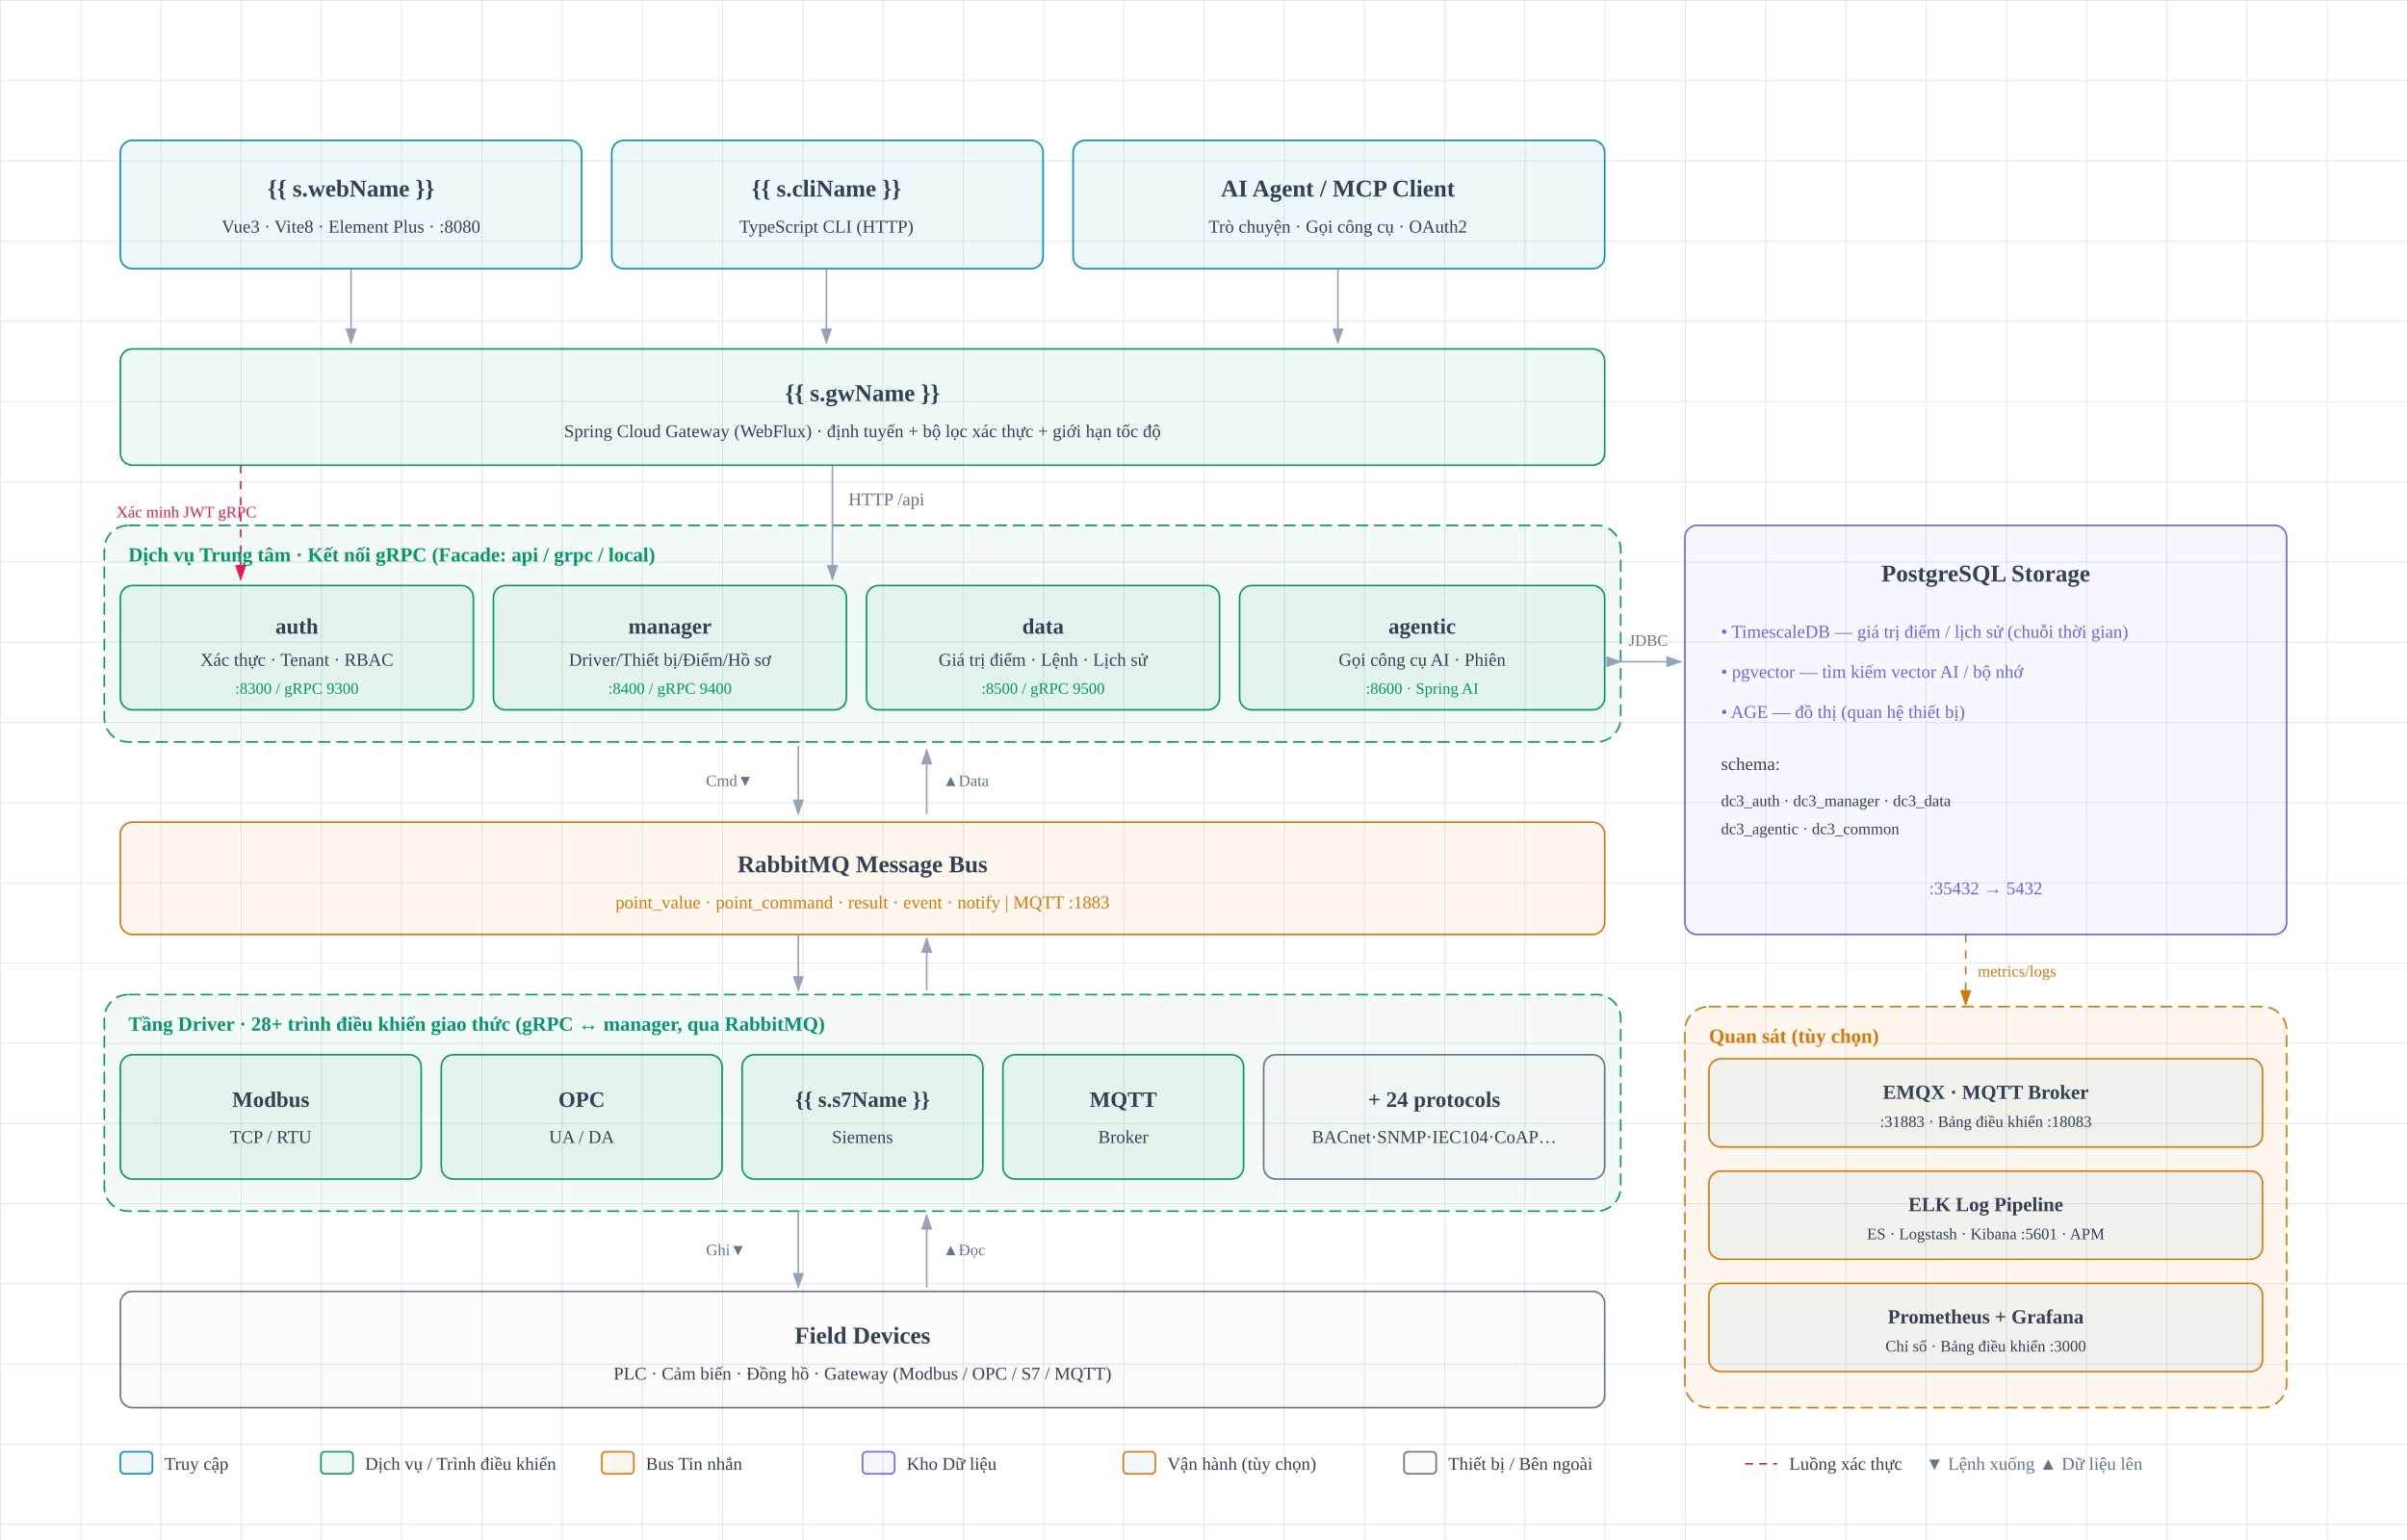
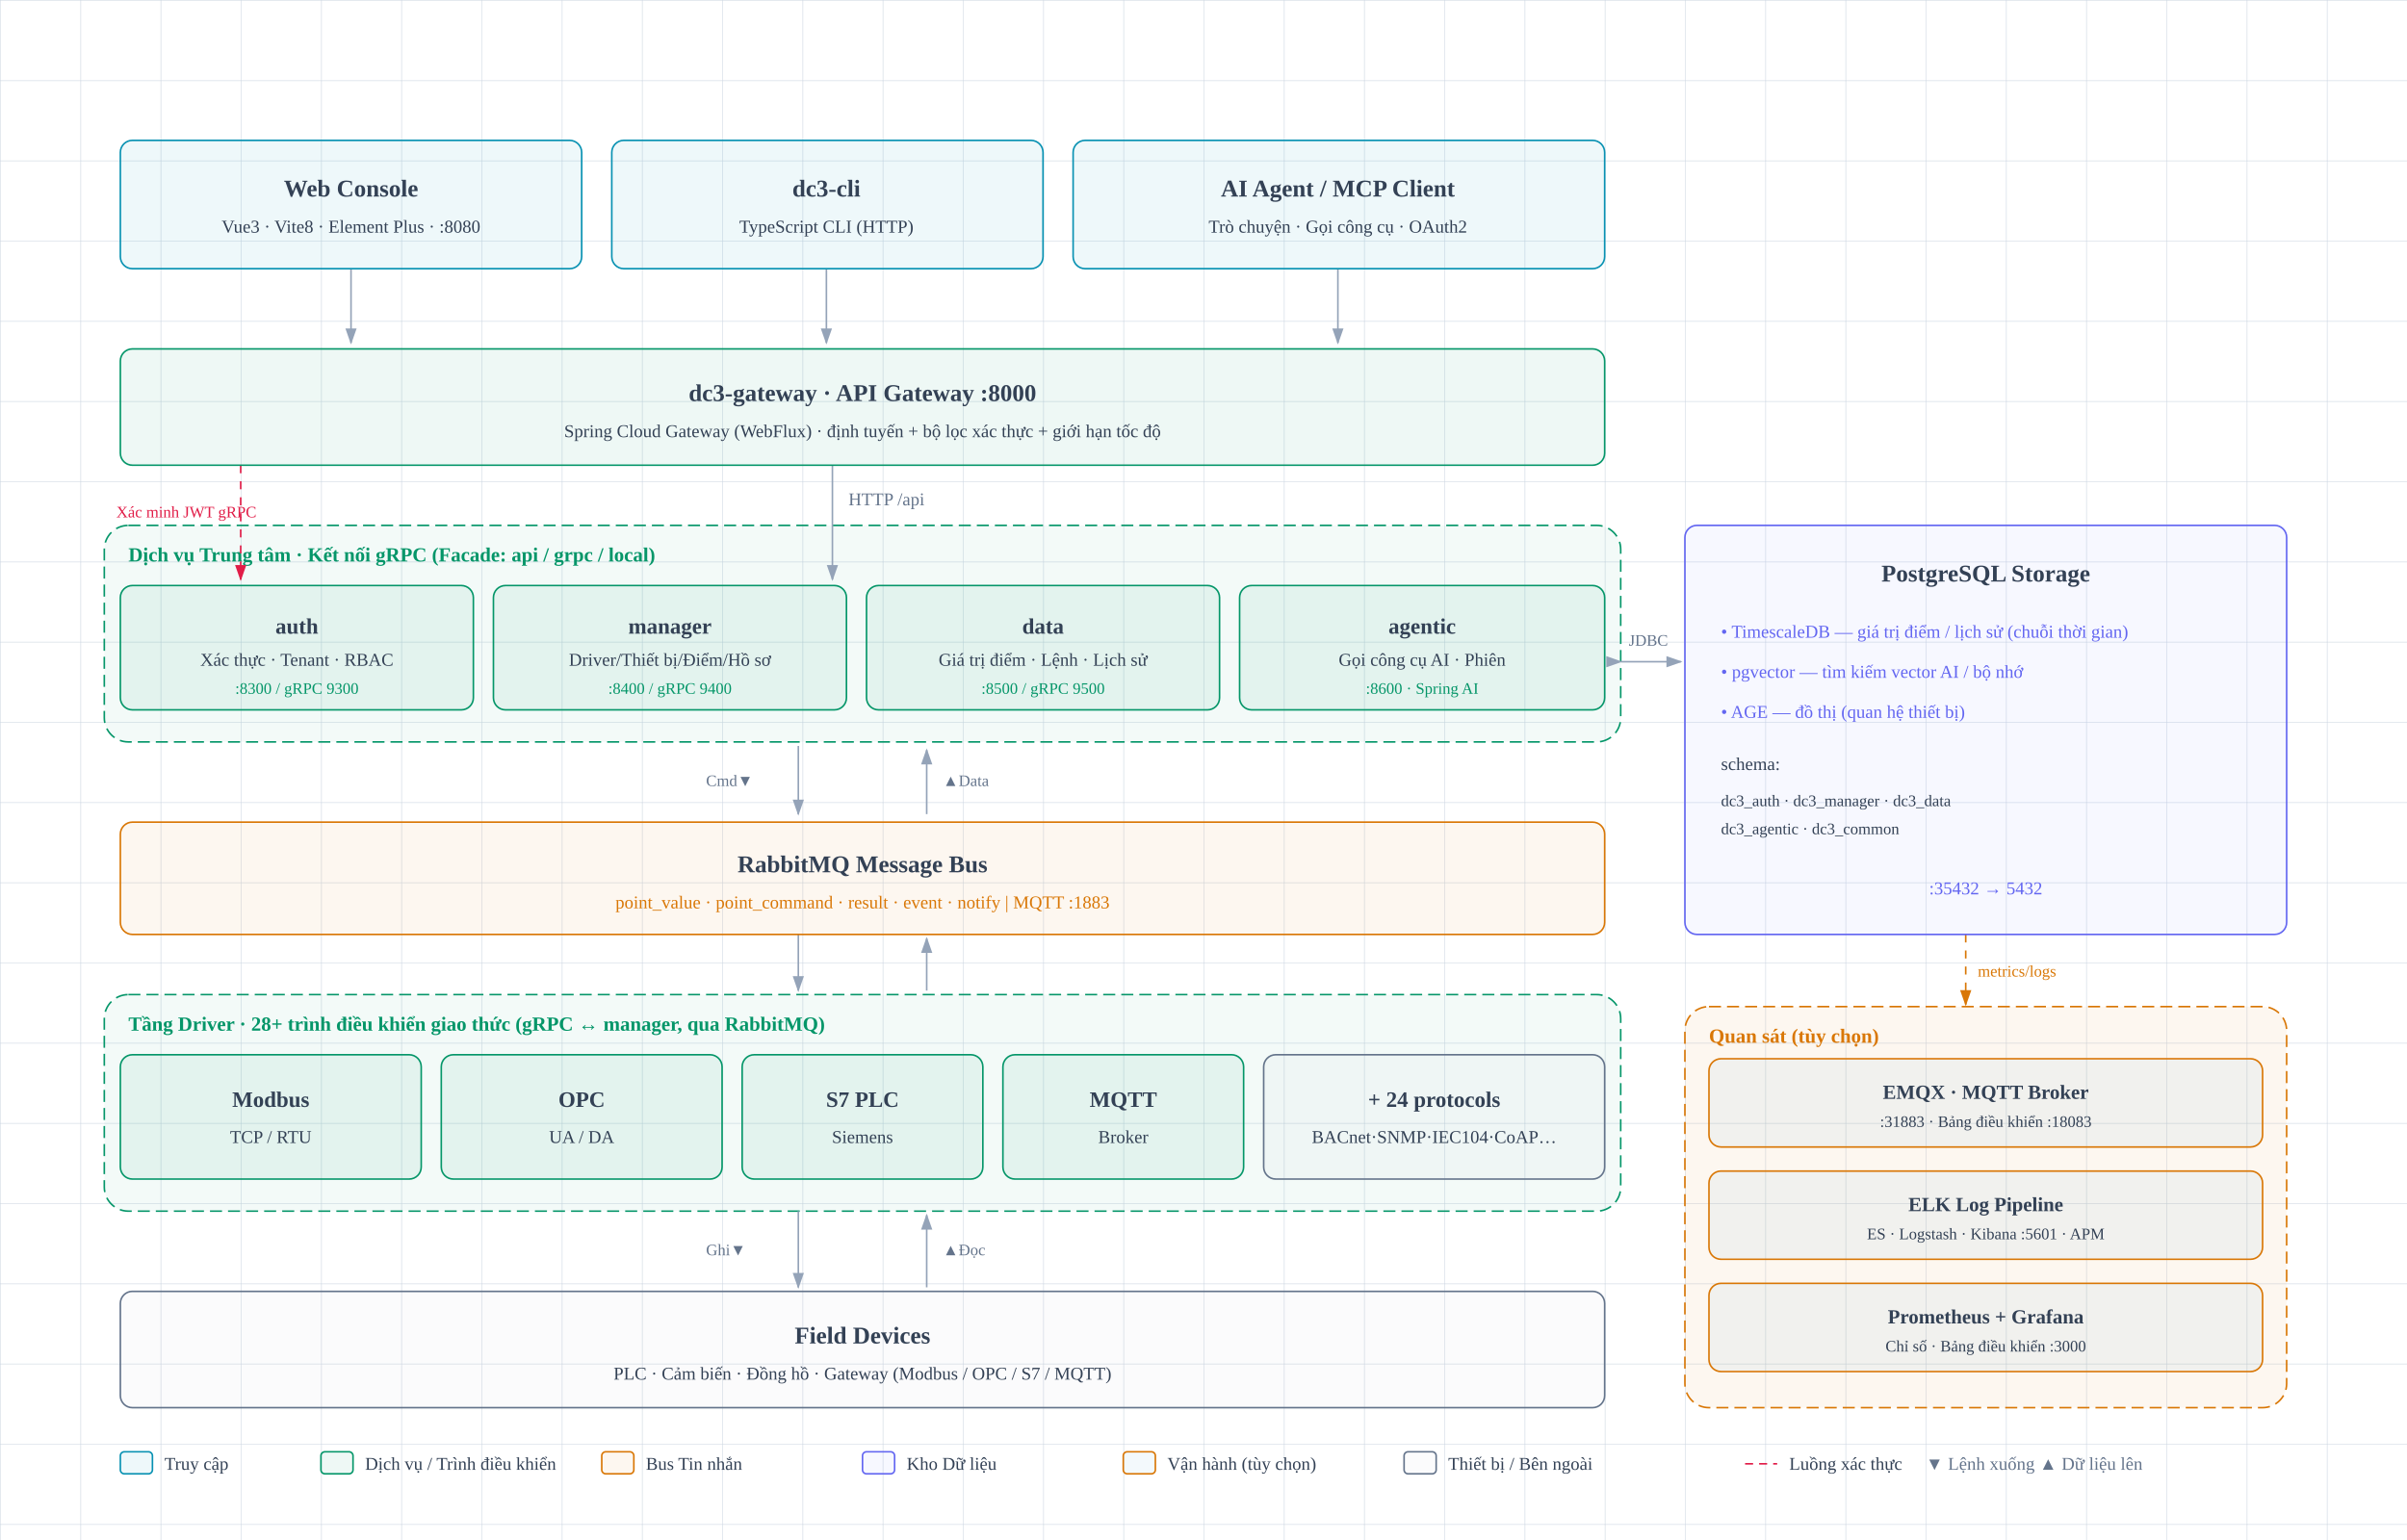
<svg xmlns="http://www.w3.org/2000/svg" aria-label="IoT DC3 Architecture Panorama" role="img" viewBox="0 0 1200 768">
  <defs>
    <marker id="dc3-ah" markerHeight="7" markerWidth="10" orient="auto" refX="9" refY="3.5">
      <polygon fill="#94a3b8" points="0 0, 10 3.5, 0 7" />
    </marker>
    <marker id="dc3-ah-amber" markerHeight="7" markerWidth="10" orient="auto" refX="9" refY="3.5">
      <polygon fill="#d97706" points="0 0, 10 3.5, 0 7" />
    </marker>
    <marker id="dc3-ah-rose" markerHeight="7" markerWidth="10" orient="auto" refX="9" refY="3.5">
      <polygon fill="#e11d48" points="0 0, 10 3.5, 0 7" />
    </marker>
    <pattern id="dc3-grid" height="40" patternUnits="userSpaceOnUse" width="40">
      <path d="M 40 0 L 0 0 0 40" fill="none" stroke="#cbd5e1" stroke-width="0.5" />
    </pattern>
  </defs>
  <rect fill="url(#dc3-grid)" height="100%" width="100%" />
  <rect fill="rgba(5, 150, 105, 0.05)" height="108" rx="12" stroke="#059669" stroke-dasharray="6,3" stroke-width="0.8" width="756" x="52" y="262" />
  <text fill="#059669" font-size="10" font-weight="600" x="64" y="280">Dịch vụ Trung tâm · Kết nối gRPC (Facade: api / grpc / local)</text>
  <rect fill="rgba(5, 150, 105, 0.05)" height="108" rx="12" stroke="#059669" stroke-dasharray="6,3" stroke-width="0.8" width="756" x="52" y="496" />
  <text fill="#059669" font-size="10" font-weight="600" x="64" y="514">Tầng Driver · 28+ trình điều khiển giao thức (gRPC ↔ manager, qua RabbitMQ)</text>
  <rect fill="rgba(217, 119, 6, 0.06)" height="200" rx="12" stroke="#d97706" stroke-dasharray="6,3" stroke-width="0.8" width="300" x="840" y="502" />
  <text fill="#d97706" font-size="10" font-weight="600" x="852" y="520">Quan sát (tùy chọn)</text>
  <line marker-end="url(#dc3-ah)" stroke="#94a3b8" stroke-width="0.8" x1="175" x2="175" y1="134" y2="171" />
  <line marker-end="url(#dc3-ah)" stroke="#94a3b8" stroke-width="0.8" x1="412" x2="412" y1="134" y2="171" />
  <line marker-end="url(#dc3-ah)" stroke="#94a3b8" stroke-width="0.8" x1="667" x2="667" y1="134" y2="171" />
  <line marker-end="url(#dc3-ah)" stroke="#94a3b8" stroke-width="0.8" x1="415" x2="415" y1="232" y2="289" />
  <text fill="#64748b" font-size="9" x="423" y="252">HTTP /api</text>
  <line marker-end="url(#dc3-ah-rose)" stroke="#e11d48" stroke-dasharray="4,4" stroke-width="0.8" x1="120" x2="120" y1="232" y2="289" />
  <text fill="#e11d48" font-size="8" x="58" y="258">Xác minh JWT gRPC</text>
  <line marker-end="url(#dc3-ah)" stroke="#94a3b8" stroke-width="0.8" x1="398" x2="398" y1="372" y2="406" />
  <text fill="#64748b" font-size="8" x="352" y="392">Cmd▼</text>
  <line marker-end="url(#dc3-ah)" stroke="#94a3b8" stroke-width="0.8" x1="462" x2="462" y1="406" y2="374" />
  <text fill="#64748b" font-size="8" x="470" y="392">▲Data</text>
  <line marker-end="url(#dc3-ah)" stroke="#94a3b8" stroke-width="0.8" x1="398" x2="398" y1="466" y2="494" />
  <line marker-end="url(#dc3-ah)" stroke="#94a3b8" stroke-width="0.8" x1="462" x2="462" y1="494" y2="468" />
  <line marker-end="url(#dc3-ah)" stroke="#94a3b8" stroke-width="0.8" x1="398" x2="398" y1="604" y2="642" />
  <text fill="#64748b" font-size="8" x="352" y="626">Ghi▼</text>
  <line marker-end="url(#dc3-ah)" stroke="#94a3b8" stroke-width="0.8" x1="462" x2="462" y1="642" y2="606" />
  <text fill="#64748b" font-size="8" x="470" y="626">▲Đọc</text>
  <line marker-end="url(#dc3-ah)" marker-start="url(#dc3-ah)" stroke="#94a3b8" stroke-width="0.8" x1="808" x2="838" y1="330" y2="330" />
  <text fill="#64748b" font-size="8" x="812" y="322">JDBC</text>
  <line marker-end="url(#dc3-ah-amber)" stroke="#d97706" stroke-dasharray="4,4" stroke-width="0.8" x1="980" x2="980" y1="466" y2="501" />
  <text fill="#d97706" font-size="8" x="986" y="487">metrics/logs</text>
  <rect fill="rgba(8, 145, 178, 0.07)" height="64" rx="6" stroke="#0891b2" stroke-width="0.8" width="230" x="60" y="70" />
-   <text fill="#334155" font-size="12" font-weight="600" text-anchor="middle" x="175" y="98">{{
-           s.webName
-         }}
+   <text fill="#334155" font-size="12" font-weight="600" text-anchor="middle" x="175" y="98">Web Console
      </text>
  <text fill="#334155" font-size="9" text-anchor="middle" x="175" y="116">Vue3 · Vite8 · Element Plus · :8080</text>
  <rect fill="rgba(8, 145, 178, 0.07)" height="64" rx="6" stroke="#0891b2" stroke-width="0.8" width="215" x="305" y="70" />
-   <text fill="#334155" font-size="12" font-weight="600" text-anchor="middle" x="412" y="98">{{
-           s.cliName
-         }}
+   <text fill="#334155" font-size="12" font-weight="600" text-anchor="middle" x="412" y="98">dc3-cli
      </text>
  <text fill="#334155" font-size="9" text-anchor="middle" x="412" y="116">TypeScript CLI (HTTP)</text>
  <rect fill="rgba(8, 145, 178, 0.07)" height="64" rx="6" stroke="#0891b2" stroke-width="0.8" width="265" x="535" y="70" />
  <text fill="#334155" font-size="12" font-weight="600" text-anchor="middle" x="667" y="98">
        AI Agent / MCP Client
      </text>
  <text fill="#334155" font-size="9" text-anchor="middle" x="667" y="116">Trò chuyện · Gọi công cụ · OAuth2</text>
  <rect fill="rgba(5, 150, 105, 0.07)" height="58" rx="6" stroke="#059669" stroke-width="0.8" width="740" x="60" y="174" />
-   <text fill="#334155" font-size="12" font-weight="600" text-anchor="middle" x="430" y="200">{{
-           s.gwName
-         }}
+   <text fill="#334155" font-size="12" font-weight="600" text-anchor="middle" x="430" y="200">dc3-gateway · API Gateway  :8000
      </text>
  <text fill="#334155" font-size="9" text-anchor="middle" x="430" y="218">Spring Cloud Gateway (WebFlux) · định tuyến + bộ lọc xác thực + giới hạn tốc độ</text>
  <rect fill="rgba(5, 150, 105, 0.07)" height="62" rx="6" stroke="#059669" stroke-width="0.8" width="176" x="60" y="292" />
  <text fill="#334155" font-size="11" font-weight="600" text-anchor="middle" x="148" y="316">auth</text>
  <text fill="#334155" font-size="9" text-anchor="middle" x="148" y="332">Xác thực · Tenant · RBAC</text>
  <text fill="#059669" font-size="8" text-anchor="middle" x="148" y="346">:8300 / gRPC 9300</text>
  <rect fill="rgba(5, 150, 105, 0.07)" height="62" rx="6" stroke="#059669" stroke-width="0.8" width="176" x="246" y="292" />
  <text fill="#334155" font-size="11" font-weight="600" text-anchor="middle" x="334" y="316">manager
      </text>
  <text fill="#334155" font-size="9" text-anchor="middle" x="334" y="332">Driver/Thiết bị/Điểm/Hồ sơ</text>
  <text fill="#059669" font-size="8" text-anchor="middle" x="334" y="346">:8400 / gRPC 9400</text>
  <rect fill="rgba(5, 150, 105, 0.07)" height="62" rx="6" stroke="#059669" stroke-width="0.8" width="176" x="432" y="292" />
  <text fill="#334155" font-size="11" font-weight="600" text-anchor="middle" x="520" y="316">data</text>
  <text fill="#334155" font-size="9" text-anchor="middle" x="520" y="332">Giá trị điểm · Lệnh · Lịch sử</text>
  <text fill="#059669" font-size="8" text-anchor="middle" x="520" y="346">:8500 / gRPC 9500</text>
  <rect fill="rgba(5, 150, 105, 0.07)" height="62" rx="6" stroke="#059669" stroke-width="0.8" width="182" x="618" y="292" />
  <text fill="#334155" font-size="11" font-weight="600" text-anchor="middle" x="709" y="316">agentic
      </text>
  <text fill="#334155" font-size="9" text-anchor="middle" x="709" y="332">Gọi công cụ AI · Phiên</text>
  <text fill="#059669" font-size="8" text-anchor="middle" x="709" y="346">:8600 · Spring AI</text>
  <rect fill="rgba(217, 119, 6, 0.06)" height="56" rx="6" stroke="#d97706" stroke-width="0.8" width="740" x="60" y="410" />
  <text fill="#334155" font-size="12" font-weight="600" text-anchor="middle" x="430" y="435">
        RabbitMQ Message Bus
      </text>
  <text fill="#d97706" font-size="9" text-anchor="middle" x="430" y="453">point_value · point_command · result · event · notify    |    MQTT :1883</text>
  <rect fill="rgba(5, 150, 105, 0.07)" height="62" rx="6" stroke="#059669" stroke-width="0.8" width="150" x="60" y="526" />
  <text fill="#334155" font-size="11" font-weight="600" text-anchor="middle" x="135" y="552">Modbus
      </text>
  <text fill="#334155" font-size="9" text-anchor="middle" x="135" y="570">TCP / RTU</text>
  <rect fill="rgba(5, 150, 105, 0.07)" height="62" rx="6" stroke="#059669" stroke-width="0.8" width="140" x="220" y="526" />
  <text fill="#334155" font-size="11" font-weight="600" text-anchor="middle" x="290" y="552">
        OPC
      </text>
  <text fill="#334155" font-size="9" text-anchor="middle" x="290" y="570">UA / DA</text>
  <rect fill="rgba(5, 150, 105, 0.07)" height="62" rx="6" stroke="#059669" stroke-width="0.8" width="120" x="370" y="526" />
-   <text fill="#334155" font-size="11" font-weight="600" text-anchor="middle" x="430" y="552">{{
-           s.s7Name
-         }}
+   <text fill="#334155" font-size="11" font-weight="600" text-anchor="middle" x="430" y="552">S7 PLC
      </text>
  <text fill="#334155" font-size="9" text-anchor="middle" x="430" y="570">Siemens</text>
  <rect fill="rgba(5, 150, 105, 0.07)" height="62" rx="6" stroke="#059669" stroke-width="0.8" width="120" x="500" y="526" />
  <text fill="#334155" font-size="11" font-weight="600" text-anchor="middle" x="560" y="552">
        MQTT
      </text>
  <text fill="#334155" font-size="9" text-anchor="middle" x="560" y="570">Broker</text>
  <rect fill="rgba(100, 116, 139, 0.03)" height="62" rx="6" stroke="#64748b" stroke-width="0.8" width="170" x="630" y="526" />
  <text fill="#334155" font-size="11" font-weight="600" text-anchor="middle" x="715" y="552">
        + 24 protocols
      </text>
  <text fill="#334155" font-size="9" text-anchor="middle" x="715" y="570">BACnet·SNMP·IEC104·CoAP…</text>
  <rect fill="rgba(100, 116, 139, 0.03)" height="58" rx="6" stroke="#64748b" stroke-width="0.8" width="740" x="60" y="644" />
  <text fill="#334155" font-size="12" font-weight="600" text-anchor="middle" x="430" y="670">
        Field Devices
      </text>
  <text fill="#334155" font-size="9" text-anchor="middle" x="430" y="688">PLC · Cảm biến · Đồng hồ · Gateway  (Modbus / OPC / S7 / MQTT)</text>
  <rect fill="rgba(99, 102, 241, 0.05)" height="204" rx="6" stroke="#6366f1" stroke-width="0.8" width="300" x="840" y="262" />
  <text fill="#334155" font-size="12" font-weight="600" text-anchor="middle" x="990" y="290">
        PostgreSQL Storage
      </text>
  <text fill="#6366f1" font-size="9" x="858" y="318">• TimescaleDB — giá trị điểm / lịch sử (chuỗi thời gian)</text>
  <text fill="#6366f1" font-size="9" x="858" y="338">• pgvector — tìm kiếm vector AI / bộ nhớ</text>
  <text fill="#6366f1" font-size="9" x="858" y="358">• AGE — đồ thị (quan hệ thiết bị)</text>
  <text fill="#334155" font-size="9" x="858" y="384">schema:</text>
  <text fill="#334155" font-size="8" x="858" y="402">dc3_auth · dc3_manager · dc3_data</text>
  <text fill="#334155" font-size="8" x="858" y="416">dc3_agentic · dc3_common</text>
  <text fill="#6366f1" font-size="9" text-anchor="middle" x="990" y="446">:35432 → 5432</text>
  <rect fill="rgba(2, 132, 199, 0.05)" height="44" rx="6" stroke="#d97706" stroke-width="0.8" width="276" x="852" y="528" />
  <text fill="#334155" font-size="10" font-weight="600" text-anchor="middle" x="990" y="548">EMQX · MQTT
        Broker
      </text>
  <text fill="#334155" font-size="8" text-anchor="middle" x="990" y="562">:31883 · Bảng điều khiển :18083</text>
  <rect fill="rgba(2, 132, 199, 0.05)" height="44" rx="6" stroke="#d97706" stroke-width="0.8" width="276" x="852" y="584" />
  <text fill="#334155" font-size="10" font-weight="600" text-anchor="middle" x="990" y="604">
        ELK Log Pipeline
      </text>
  <text fill="#334155" font-size="8" text-anchor="middle" x="990" y="618">ES · Logstash · Kibana :5601 · APM</text>
  <rect fill="rgba(2, 132, 199, 0.05)" height="44" rx="6" stroke="#d97706" stroke-width="0.8" width="276" x="852" y="640" />
  <text fill="#334155" font-size="10" font-weight="600" text-anchor="middle" x="990" y="660">
        Prometheus + Grafana
      </text>
  <text fill="#334155" font-size="8" text-anchor="middle" x="990" y="674">Chỉ số · Bảng điều khiển :3000</text>
  <rect fill="rgba(8, 145, 178, 0.07)" height="11" rx="2" stroke="#0891b2" stroke-width="0.8" width="16" x="60" y="724" />
  <text fill="#334155" font-size="9" x="82" y="733">Truy cập</text>
  <rect fill="rgba(5, 150, 105, 0.07)" height="11" rx="2" stroke="#059669" stroke-width="0.8" width="16" x="160" y="724" />
  <text fill="#334155" font-size="9" x="182" y="733">Dịch vụ / Trình điều khiển</text>
  <rect fill="rgba(217, 119, 6, 0.06)" height="11" rx="2" stroke="#d97706" stroke-width="0.8" width="16" x="300" y="724" />
  <text fill="#334155" font-size="9" x="322" y="733">Bus Tin nhắn</text>
  <rect fill="rgba(99, 102, 241, 0.05)" height="11" rx="2" stroke="#6366f1" stroke-width="0.8" width="16" x="430" y="724" />
  <text fill="#334155" font-size="9" x="452" y="733">Kho Dữ liệu</text>
  <rect fill="rgba(2, 132, 199, 0.05)" height="11" rx="2" stroke="#d97706" stroke-width="0.8" width="16" x="560" y="724" />
  <text fill="#334155" font-size="9" x="582" y="733">Vận hành (tùy chọn)</text>
  <rect fill="rgba(100, 116, 139, 0.03)" height="11" rx="2" stroke="#64748b" stroke-width="0.8" width="16" x="700" y="724" />
  <text fill="#334155" font-size="9" x="722" y="733">Thiết bị / Bên ngoài</text>
  <line stroke="#e11d48" stroke-dasharray="4,3" stroke-width="0.8" x1="870" x2="886" y1="730" y2="730" />
  <text fill="#334155" font-size="9" x="892" y="733">Luồng xác thực</text>
  <text fill="#64748b" font-size="9" x="960" y="733">▼ Lệnh xuống   ▲ Dữ liệu lên</text>
</svg>
